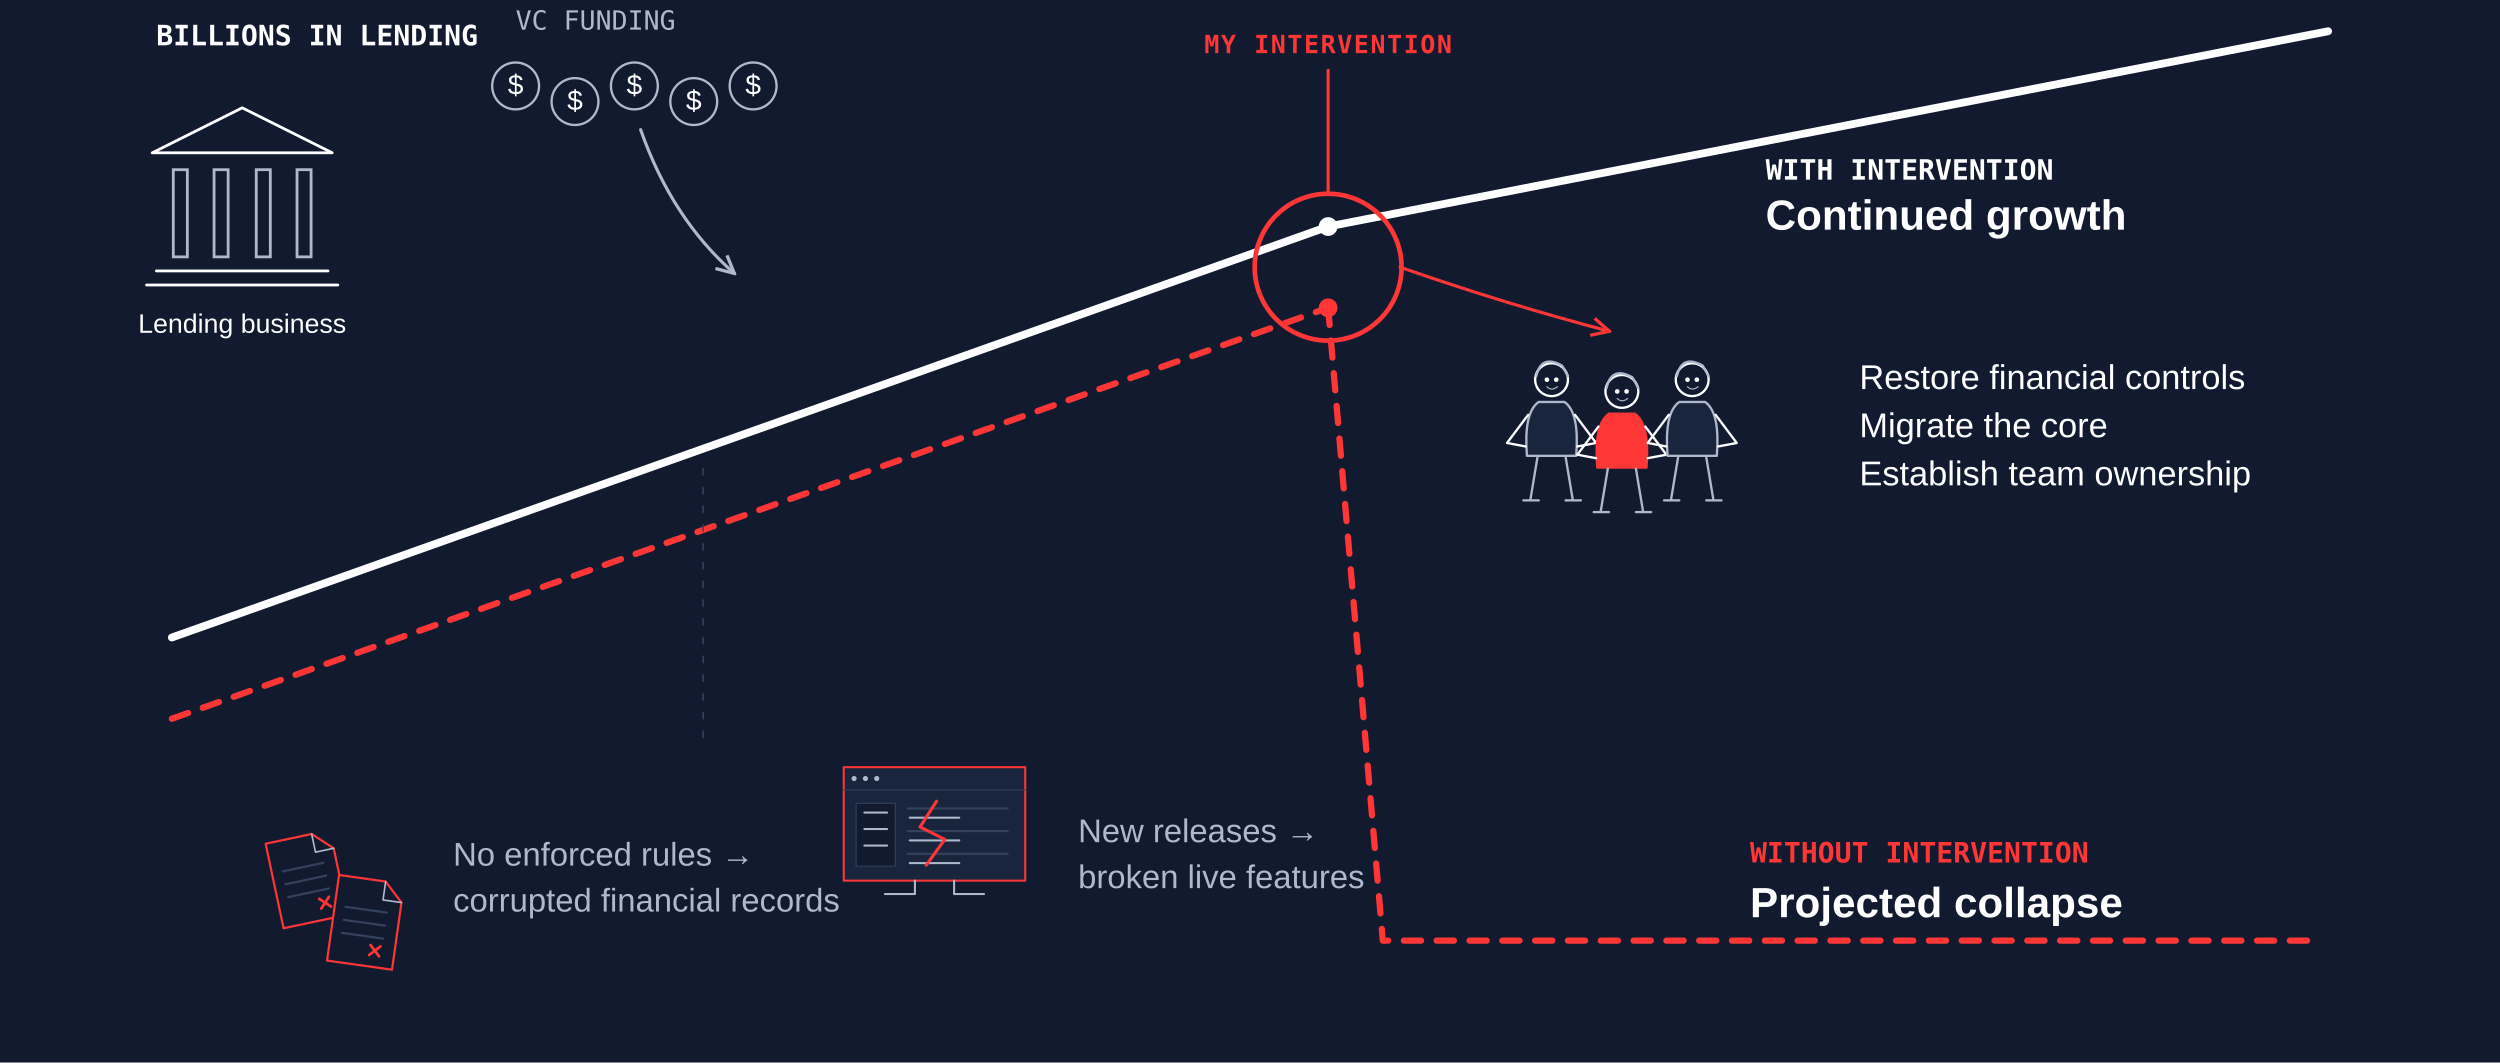
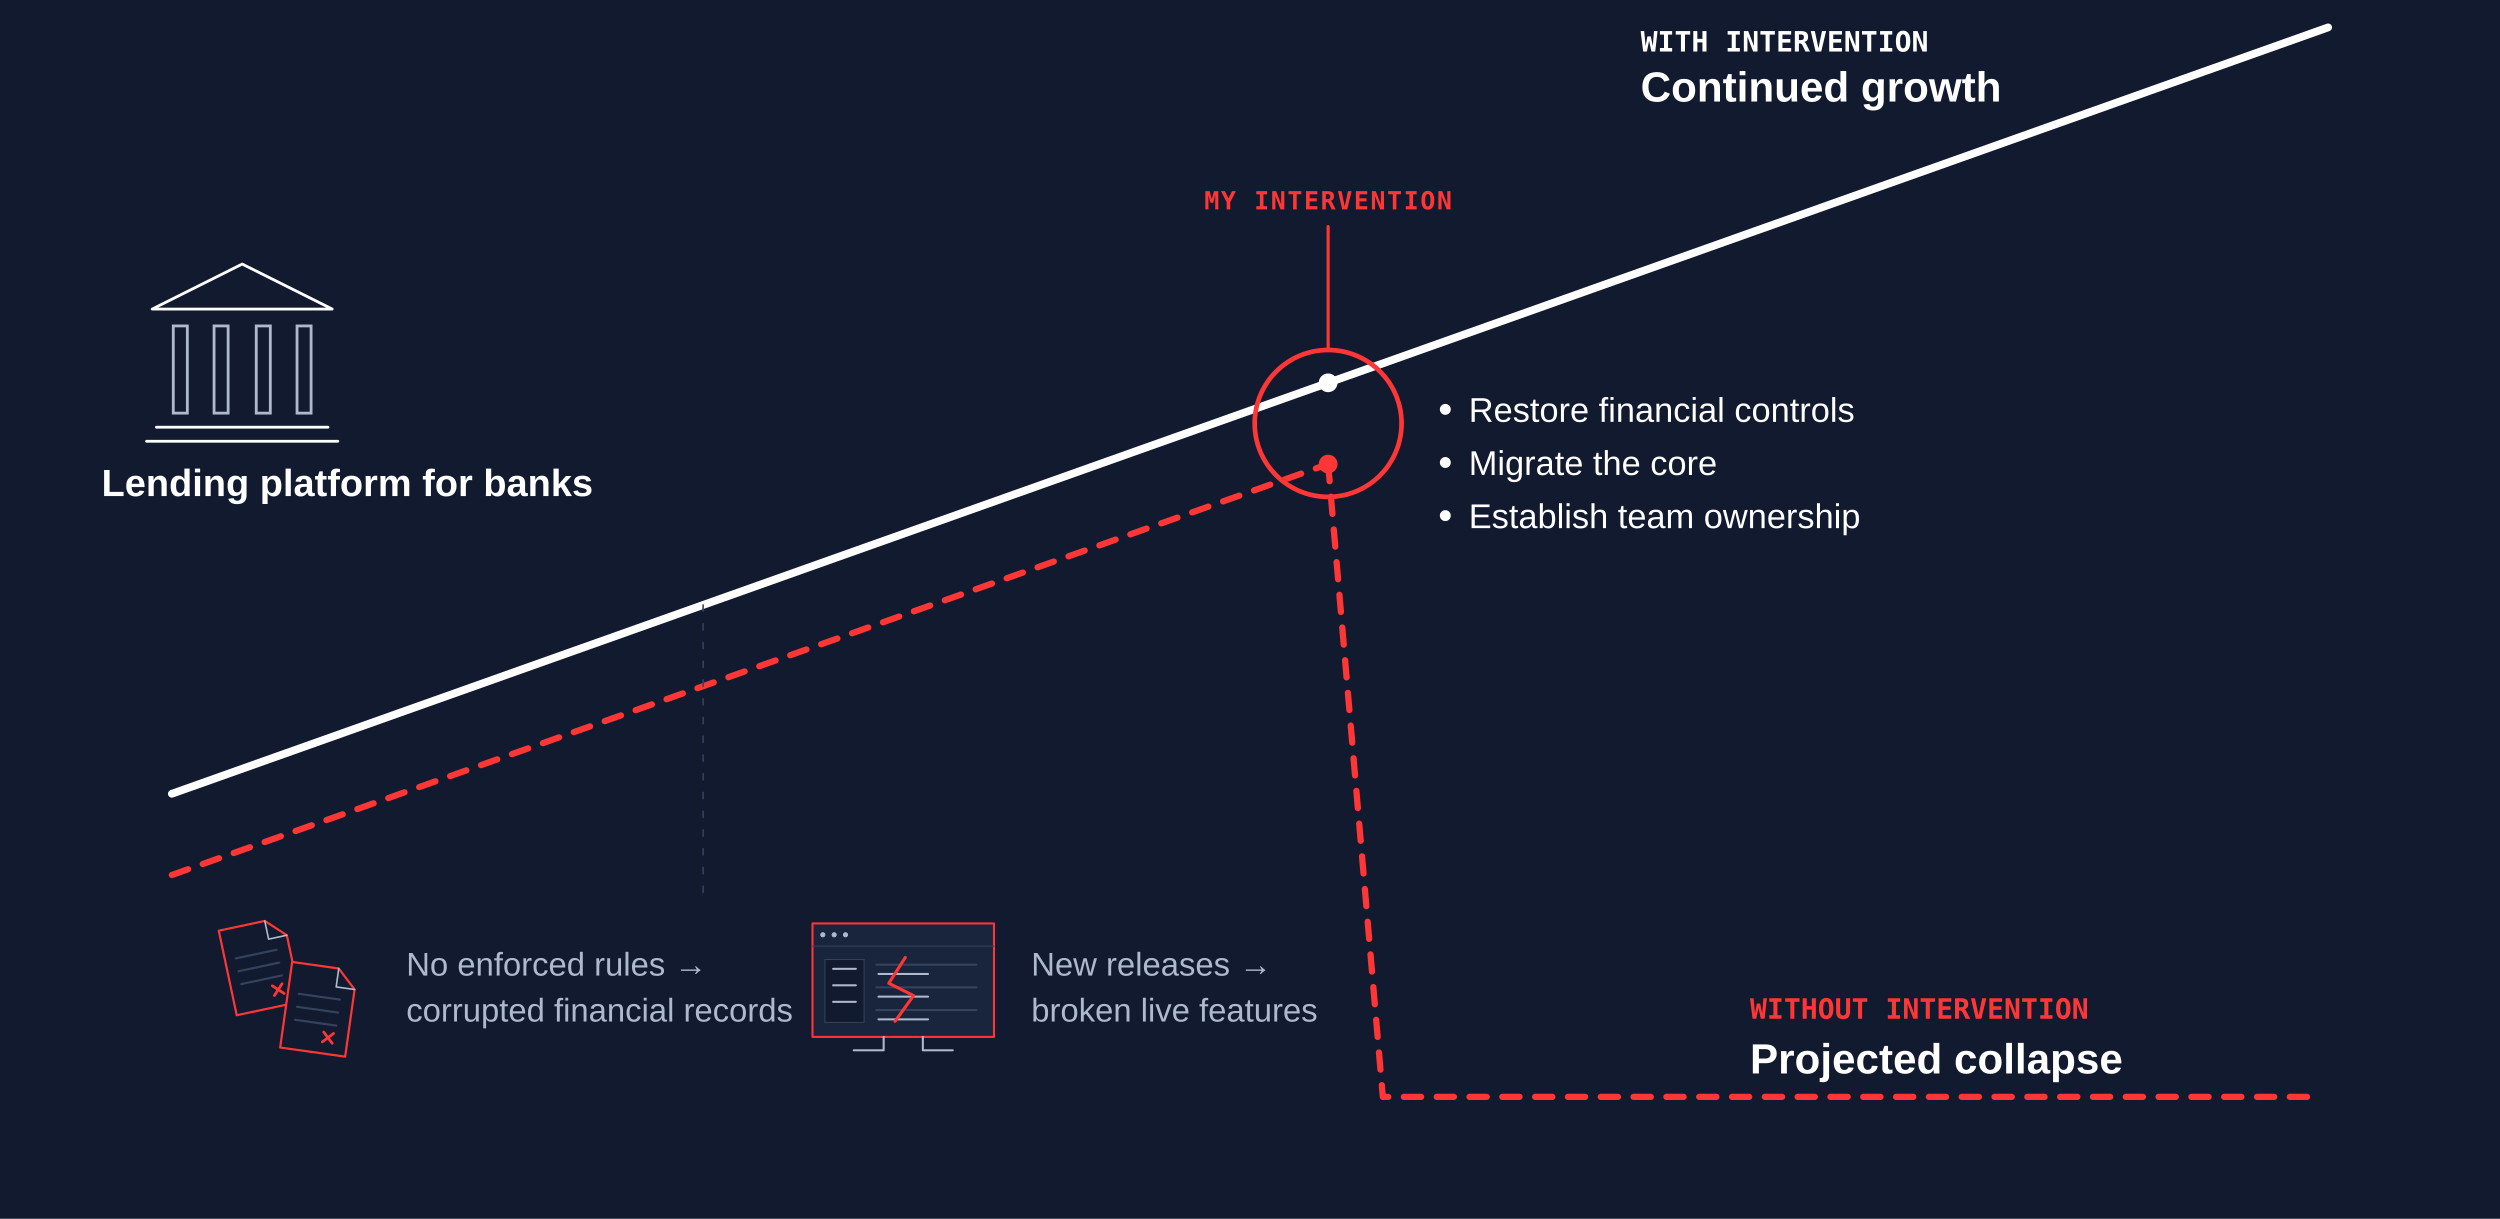
- <svg xmlns="http://www.w3.org/2000/svg" width="1600" height="680" viewBox="0 250 1600 680" overflow="hidden" role="img" aria-labelledby="art-title art-description">
+ <svg xmlns="http://www.w3.org/2000/svg" width="1600" height="780" viewBox="0 150 1600 780" overflow="hidden" role="img" aria-labelledby="art-title art-description">
  <defs>
    <marker id="arrow-ffffff" viewBox="0 0 10 10" refX="9" refY="5" markerWidth="7" markerHeight="7" orient="auto-start-reverse">
      <path d="M1 1 L9 5 L1 9" fill="none" stroke="#ffffff" stroke-width="1.5" />
    </marker>
    <marker id="arrow-aeb9cd" viewBox="0 0 10 10" refX="9" refY="5" markerWidth="7" markerHeight="7" orient="auto-start-reverse">
      <path d="M1 1 L9 5 L1 9" fill="none" stroke="#aeb9cd" stroke-width="1.5" />
    </marker>
    <marker id="arrow-34425d" viewBox="0 0 10 10" refX="9" refY="5" markerWidth="7" markerHeight="7" orient="auto-start-reverse">
      <path d="M1 1 L9 5 L1 9" fill="none" stroke="#34425d" stroke-width="1.5" />
    </marker>
    <marker id="arrow-ff3636" viewBox="0 0 10 10" refX="9" refY="5" markerWidth="7" markerHeight="7" orient="auto-start-reverse">
      <path d="M1 1 L9 5 L1 9" fill="none" stroke="#ff3636" stroke-width="1.5" />
    </marker>
  </defs>
  <rect width="1600" height="1300" fill="#111a2e" />
-   <path d="M64 66 L98 66" fill="none" stroke="#ff3636" stroke-width="4" opacity="1" stroke-linecap="round" stroke-linejoin="round" />
-   <text x="116" y="74" font-family="Arial,Helvetica,sans-serif" font-size="19" font-weight="400" fill="#aeb9cd" text-anchor="start" letter-spacing="2">THE INFLECTION POINT</text>
-   <text x="1536" y="74" font-family="Consolas,monospace" font-size="15" font-weight="400" fill="#aeb9cd" text-anchor="end" letter-spacing="0">CASE 01 / EXPLORATION 01</text>
-   <text x="64" y="148" font-family="Arial,Helvetica,sans-serif" font-size="47" font-weight="700" fill="#ffffff" text-anchor="start" letter-spacing="0">The Inflection Point</text>
-   <text x="64" y="196" font-family="Arial,Helvetica,sans-serif" font-size="25" font-weight="400" fill="#aeb9cd" text-anchor="start" letter-spacing="0">Growth was heading toward a breaking point.</text>
-   <text x="64" y="239" font-family="Arial,Helvetica,sans-serif" font-size="18" font-weight="400" fill="#aeb9cd" text-anchor="start" letter-spacing="0">The business was moving billions through a financial system that could not support its trajectory.</text>
-   <text x="100" y="279" font-family="Consolas,monospace" font-size="18" font-weight="700" fill="#ffffff" text-anchor="start" letter-spacing="0">BILLIONS IN LENDING</text>
  <g transform="translate(155 337) scale(0.9) rotate(0)">
    <path d="M-64 12 L0 -20 L64 12 Z" fill="#111a2e" stroke="#ffffff" stroke-width="2" opacity="1" stroke-linecap="round" stroke-linejoin="round" />
    <rect x="-49" y="24" width="10" height="62" rx="0" fill="none" stroke="#aeb9cd" stroke-width="2" opacity="1" />
    <rect x="-20" y="24" width="10" height="62" rx="0" fill="none" stroke="#aeb9cd" stroke-width="2" opacity="1" />
    <rect x="10" y="24" width="10" height="62" rx="0" fill="none" stroke="#aeb9cd" stroke-width="2" opacity="1" />
    <rect x="39" y="24" width="10" height="62" rx="0" fill="none" stroke="#aeb9cd" stroke-width="2" opacity="1" />
    <path d="M-61 96 H61 M-68 106 H68" fill="none" stroke="#ffffff" stroke-width="2" opacity="1" stroke-linecap="round" stroke-linejoin="round" />
-     <text x="0" y="140" font-family="Arial,Helvetica,sans-serif" font-size="19" font-weight="400" fill="#ffffff" text-anchor="middle" letter-spacing="0">Lending business</text>
+     <text x="-100" y="145" font-family="Arial,Helvetica,sans-serif" font-size="27" font-weight="700" fill="#ffffff" text-anchor="start" letter-spacing="0">Lending platform for banks</text>
  </g>
-   <circle cx="330" cy="305" r="15" stroke="#aeb9cd" stroke-width="1.5" fill="#111a2e" />
-   <text x="330" y="310.4" font-family="Arial,Helvetica,sans-serif" font-size="18.0" font-weight="400" fill="#ffffff" text-anchor="middle" letter-spacing="0">$</text>
-   <circle cx="368" cy="315" r="15" stroke="#aeb9cd" stroke-width="1.5" fill="#111a2e" />
-   <text x="368" y="320.4" font-family="Arial,Helvetica,sans-serif" font-size="18.0" font-weight="400" fill="#ffffff" text-anchor="middle" letter-spacing="0">$</text>
-   <circle cx="406" cy="305" r="15" stroke="#aeb9cd" stroke-width="1.5" fill="#111a2e" />
-   <text x="406" y="310.4" font-family="Arial,Helvetica,sans-serif" font-size="18.0" font-weight="400" fill="#ffffff" text-anchor="middle" letter-spacing="0">$</text>
-   <circle cx="444" cy="315" r="15" stroke="#aeb9cd" stroke-width="1.5" fill="#111a2e" />
-   <text x="444" y="320.4" font-family="Arial,Helvetica,sans-serif" font-size="18.0" font-weight="400" fill="#ffffff" text-anchor="middle" letter-spacing="0">$</text>
-   <circle cx="482" cy="305" r="15" stroke="#aeb9cd" stroke-width="1.5" fill="#111a2e" />
-   <text x="482" y="310.4" font-family="Arial,Helvetica,sans-serif" font-size="18.0" font-weight="400" fill="#ffffff" text-anchor="middle" letter-spacing="0">$</text>
-   <text x="330" y="269" font-family="Consolas,monospace" font-size="17" font-weight="400" fill="#aeb9cd" text-anchor="start" letter-spacing="0">VC FUNDING</text>
-   <path d="M410 333 Q430 390 470 425" fill="none" stroke="#aeb9cd" stroke-width="2" opacity="1" stroke-linecap="round" stroke-linejoin="round" marker-end="url(#arrow-aeb9cd)" />
  <g id="parallel-growth-upper">
    <path d="M110 658 L850 395" fill="none" stroke="#ffffff" stroke-width="5" opacity="1" stroke-linecap="round" stroke-linejoin="round" />
  </g>
  <g id="parallel-growth-lower" transform="translate(0 52)">
    <path d="M110 658 L850 395" fill="none" stroke="#ff3636" stroke-width="4" opacity="1" stroke-linecap="round" stroke-linejoin="round" stroke-dasharray="11 10" />
  </g>
-   <path d="M850 395 L1490 270" fill="none" stroke="#ffffff" stroke-width="5" opacity="1" stroke-linecap="round" stroke-linejoin="round" />
+   <path d="M850 395 L1490 167.541" fill="none" stroke="#ffffff" stroke-width="5" opacity="1" stroke-linecap="round" stroke-linejoin="round" />
  <path d="M850 447 L885 852 H1486" fill="none" stroke="#ff3636" stroke-width="4" opacity="1" stroke-linecap="round" stroke-linejoin="round" stroke-dasharray="11 10" />
  <circle cx="850" cy="421" r="47" stroke="#ff3636" stroke-width="3" fill="none" />
  <circle cx="850" cy="395" r="5" stroke="#ffffff" stroke-width="2" fill="#ffffff" />
  <circle cx="850" cy="447" r="5" stroke="#ff3636" stroke-width="2" fill="#ff3636" />
  <path d="M850 374 L850 295" fill="none" stroke="#ff3636" stroke-width="2" opacity="1" stroke-linecap="round" stroke-linejoin="round" />
  <text x="850" y="284" font-family="Consolas,monospace" font-size="16" font-weight="700" fill="#ff3636" text-anchor="middle" letter-spacing="1">MY INTERVENTION</text>
-   <text x="1130" y="365" font-family="Consolas,monospace" font-size="18" font-weight="700" fill="#ffffff" text-anchor="start" letter-spacing="0">WITH INTERVENTION</text>
-   <text x="1130" y="397" font-family="Arial,Helvetica,sans-serif" font-size="27" font-weight="700" fill="#ffffff" text-anchor="start" letter-spacing="0">Continued growth</text>
+   <text x="1050" y="183" font-family="Consolas,monospace" font-size="18" font-weight="700" fill="#ffffff" text-anchor="start" letter-spacing="0">WITH INTERVENTION</text>
+   <text x="1050" y="215" font-family="Arial,Helvetica,sans-serif" font-size="27" font-weight="700" fill="#ffffff" text-anchor="start" letter-spacing="0">Continued growth</text>
  <text x="1120" y="802" font-family="Consolas,monospace" font-size="18" font-weight="700" fill="#ff3636" text-anchor="start" letter-spacing="0">WITHOUT INTERVENTION</text>
  <text x="1120" y="837" font-family="Arial,Helvetica,sans-serif" font-size="27" font-weight="700" fill="#ffffff" text-anchor="start" letter-spacing="0">Projected collapse</text>
-   <g transform="translate(170 790) scale(0.7) rotate(-12)">
+   <g transform="translate(140 745.65) scale(0.7) rotate(-12)">
    <path d="M0 0 H43 L60 17 V79 H0 Z" fill="#111a2e" stroke="#ff3636" stroke-width="2" opacity="1" stroke-linecap="round" stroke-linejoin="round" />
    <path d="M43 0 v17 h17" fill="none" stroke="#aeb9cd" stroke-width="1.5" opacity="1" stroke-linecap="round" stroke-linejoin="round" />
    <path d="M10 28 L48 28" fill="none" stroke="#34425d" stroke-width="2" opacity="1" stroke-linecap="round" stroke-linejoin="round" />
    <path d="M10 40 L48 40" fill="none" stroke="#34425d" stroke-width="2" opacity="1" stroke-linecap="round" stroke-linejoin="round" />
    <path d="M10 52 L48 52" fill="none" stroke="#34425d" stroke-width="2" opacity="1" stroke-linecap="round" stroke-linejoin="round" />
    <path d="M37.45 59.45 l9.1 9.1 m0 -9.1 l-9.1 9.1" fill="none" stroke="#ff3636" stroke-width="2.5" opacity="1" stroke-linecap="round" stroke-linejoin="round" />
  </g>
-   <g transform="translate(217 810) scale(0.7) rotate(8)">
+   <g transform="translate(187 765.65) scale(0.7) rotate(8)">
    <path d="M0 0 H43 L60 17 V79 H0 Z" fill="#111a2e" stroke="#ff3636" stroke-width="2" opacity="1" stroke-linecap="round" stroke-linejoin="round" />
    <path d="M43 0 v17 h17" fill="none" stroke="#aeb9cd" stroke-width="1.5" opacity="1" stroke-linecap="round" stroke-linejoin="round" />
    <path d="M10 28 L48 28" fill="none" stroke="#34425d" stroke-width="2" opacity="1" stroke-linecap="round" stroke-linejoin="round" />
    <path d="M10 40 L48 40" fill="none" stroke="#34425d" stroke-width="2" opacity="1" stroke-linecap="round" stroke-linejoin="round" />
    <path d="M10 52 L48 52" fill="none" stroke="#34425d" stroke-width="2" opacity="1" stroke-linecap="round" stroke-linejoin="round" />
    <path d="M37.45 59.45 l9.1 9.1 m0 -9.1 l-9.1 9.1" fill="none" stroke="#ff3636" stroke-width="2.5" opacity="1" stroke-linecap="round" stroke-linejoin="round" />
  </g>
-   <text x="290" y="804.0" font-family="Arial,Helvetica,sans-serif" font-size="21" font-weight="400" fill="#aeb9cd" text-anchor="start" letter-spacing="0">No enforced rules →</text>
-   <text x="290" y="833.4" font-family="Arial,Helvetica,sans-serif" font-size="21" font-weight="400" fill="#aeb9cd" text-anchor="start" letter-spacing="0">corrupted financial records</text>
-   <g transform="translate(540 741) scale(0.66) rotate(0)">
+   <text x="260" y="774.39" font-family="Arial,Helvetica,sans-serif" font-size="21" font-weight="400" fill="#aeb9cd" text-anchor="start" letter-spacing="0">No enforced rules →</text>
+   <text x="260" y="803.79" font-family="Arial,Helvetica,sans-serif" font-size="21" font-weight="400" fill="#aeb9cd" text-anchor="start" letter-spacing="0">corrupted financial records</text>
+   <g transform="translate(520 741) scale(0.66) rotate(0)">
    <path d="M0 0 H176 V110 H0 Z" fill="#18253d" stroke="#ff3636" stroke-width="2" opacity="1" stroke-linecap="round" stroke-linejoin="round" />
    <path d="M0 22 L176 22" fill="none" stroke="#34425d" stroke-width="1" opacity="1" stroke-linecap="round" stroke-linejoin="round" />
    <circle cx="10" cy="11" r="2" stroke="#aeb9cd" stroke-width="1" fill="#aeb9cd" />
    <circle cx="21" cy="11" r="2" stroke="#aeb9cd" stroke-width="1" fill="#aeb9cd" />
    <circle cx="32" cy="11" r="2" stroke="#aeb9cd" stroke-width="1" fill="#aeb9cd" />
    <rect x="12" y="35" width="38" height="61" rx="0" fill="#111a2e" stroke="#34425d" stroke-width="1" opacity="1" />
    <path d="M20 44 L42 44" fill="none" stroke="#aeb9cd" stroke-width="2" opacity="1" stroke-linecap="round" stroke-linejoin="round" />
    <path d="M20 60 L42 60" fill="none" stroke="#aeb9cd" stroke-width="2" opacity="1" stroke-linecap="round" stroke-linejoin="round" />
    <path d="M20 76 L42 76" fill="none" stroke="#aeb9cd" stroke-width="2" opacity="1" stroke-linecap="round" stroke-linejoin="round" />
    <path d="M62 40 L159 40" fill="none" stroke="#34425d" stroke-width="2" opacity="1" stroke-linecap="round" stroke-linejoin="round" />
    <path d="M64 49 L112 49" fill="none" stroke="#aeb9cd" stroke-width="2" opacity="1" stroke-linecap="round" stroke-linejoin="round" />
    <path d="M62 62 L159 62" fill="none" stroke="#34425d" stroke-width="2" opacity="1" stroke-linecap="round" stroke-linejoin="round" />
    <path d="M64 71 L112 71" fill="none" stroke="#aeb9cd" stroke-width="2" opacity="1" stroke-linecap="round" stroke-linejoin="round" />
    <path d="M62 84 L159 84" fill="none" stroke="#34425d" stroke-width="2" opacity="1" stroke-linecap="round" stroke-linejoin="round" />
    <path d="M64 93 L112 93" fill="none" stroke="#aeb9cd" stroke-width="2" opacity="1" stroke-linecap="round" stroke-linejoin="round" />
    <path d="M69 110 v13 h-29 m67 -13 v13 h29" fill="none" stroke="#aeb9cd" stroke-width="2" opacity="1" stroke-linecap="round" stroke-linejoin="round" />
    <path d="M90 33 l-16 25 24 12 -18 25" fill="none" stroke="#ff3636" stroke-width="3" opacity="1" stroke-linecap="round" stroke-linejoin="round" />
  </g>
-   <text x="690" y="789.0" font-family="Arial,Helvetica,sans-serif" font-size="21" font-weight="400" fill="#aeb9cd" text-anchor="start" letter-spacing="0">New releases →</text>
-   <text x="690" y="818.4" font-family="Arial,Helvetica,sans-serif" font-size="21" font-weight="400" fill="#aeb9cd" text-anchor="start" letter-spacing="0">broken live features</text>
-   <path d="M450 550 L450 727" fill="none" stroke="#34425d" stroke-width="1" opacity="1" stroke-linecap="round" stroke-linejoin="round" stroke-dasharray="4 8" />
-   <g transform="translate(993.0 493.0) scale(0.75) rotate(0)">
-     <circle cx="0" cy="0" r="14" stroke="#ffffff" stroke-width="2" fill="#111a2e" />
-     <path d="M-13 -3 Q-9 -22 9 -12 L14 -3" fill="none" stroke="#aeb9cd" stroke-width="2" opacity="1" stroke-linecap="round" stroke-linejoin="round" />
-     <circle cx="-4" cy="0" r="1" stroke="#ffffff" stroke-width="2" fill="#ffffff" />
-     <circle cx="4" cy="0" r="1" stroke="#ffffff" stroke-width="2" fill="#ffffff" />
-     <path d="M-4 6 Q0 10 5 6" fill="none" stroke="#aeb9cd" stroke-width="1" opacity="1" stroke-linecap="round" stroke-linejoin="round" />
-     <path d="M-11 19 Q-24 28 -21 65 H21 Q24 28 11 19 Z" fill="#18253d" stroke="#aeb9cd" stroke-width="2" opacity="1" stroke-linecap="round" stroke-linejoin="round" />
-     <path d="M-12 66 l-6 36 M12 66 l6 36 M-24 103 h13 M12 103 h13" fill="none" stroke="#aeb9cd" stroke-width="2" opacity="1" stroke-linecap="round" stroke-linejoin="round" />
-     <path d="M-20 30 l-18 24 16 3 M20 30 l18 24 -16 3" fill="none" stroke="#ffffff" stroke-width="2" opacity="1" stroke-linecap="round" stroke-linejoin="round" />
-   </g>
-   <g transform="translate(1038.0 500.5) scale(0.75) rotate(0)">
-     <circle cx="0" cy="0" r="14" stroke="#ffffff" stroke-width="2" fill="#111a2e" />
-     <path d="M-13 -3 Q-9 -22 9 -12 L14 -3" fill="none" stroke="#aeb9cd" stroke-width="2" opacity="1" stroke-linecap="round" stroke-linejoin="round" />
-     <circle cx="-4" cy="0" r="1" stroke="#ffffff" stroke-width="2" fill="#ffffff" />
-     <circle cx="4" cy="0" r="1" stroke="#ffffff" stroke-width="2" fill="#ffffff" />
-     <path d="M-4 6 Q0 10 5 6" fill="none" stroke="#aeb9cd" stroke-width="1" opacity="1" stroke-linecap="round" stroke-linejoin="round" />
-     <path d="M-11 19 Q-24 28 -21 65 H21 Q24 28 11 19 Z" fill="#ff3636" stroke="#ff3636" stroke-width="2" opacity="1" stroke-linecap="round" stroke-linejoin="round" />
-     <path d="M-12 66 l-6 36 M12 66 l6 36 M-24 103 h13 M12 103 h13" fill="none" stroke="#aeb9cd" stroke-width="2" opacity="1" stroke-linecap="round" stroke-linejoin="round" />
-     <path d="M-20 30 l-18 24 16 3 M20 30 l18 24 -16 3" fill="none" stroke="#ffffff" stroke-width="2" opacity="1" stroke-linecap="round" stroke-linejoin="round" />
-   </g>
-   <g transform="translate(1083.0 493.0) scale(0.75) rotate(0)">
-     <circle cx="0" cy="0" r="14" stroke="#ffffff" stroke-width="2" fill="#111a2e" />
-     <path d="M-13 -3 Q-9 -22 9 -12 L14 -3" fill="none" stroke="#aeb9cd" stroke-width="2" opacity="1" stroke-linecap="round" stroke-linejoin="round" />
-     <circle cx="-4" cy="0" r="1" stroke="#ffffff" stroke-width="2" fill="#ffffff" />
-     <circle cx="4" cy="0" r="1" stroke="#ffffff" stroke-width="2" fill="#ffffff" />
-     <path d="M-4 6 Q0 10 5 6" fill="none" stroke="#aeb9cd" stroke-width="1" opacity="1" stroke-linecap="round" stroke-linejoin="round" />
-     <path d="M-11 19 Q-24 28 -21 65 H21 Q24 28 11 19 Z" fill="#18253d" stroke="#aeb9cd" stroke-width="2" opacity="1" stroke-linecap="round" stroke-linejoin="round" />
-     <path d="M-12 66 l-6 36 M12 66 l6 36 M-24 103 h13 M12 103 h13" fill="none" stroke="#aeb9cd" stroke-width="2" opacity="1" stroke-linecap="round" stroke-linejoin="round" />
-     <path d="M-20 30 l-18 24 16 3 M20 30 l18 24 -16 3" fill="none" stroke="#ffffff" stroke-width="2" opacity="1" stroke-linecap="round" stroke-linejoin="round" />
-   </g>
-   <text x="1190" y="499.0" font-family="Arial,Helvetica,sans-serif" font-size="22" font-weight="400" fill="#ffffff" text-anchor="start" letter-spacing="0">Restore financial controls</text>
-   <text x="1190" y="529.8" font-family="Arial,Helvetica,sans-serif" font-size="22" font-weight="400" fill="#ffffff" text-anchor="start" letter-spacing="0">Migrate the core</text>
-   <text x="1190" y="560.6" font-family="Arial,Helvetica,sans-serif" font-size="22" font-weight="400" fill="#ffffff" text-anchor="start" letter-spacing="0">Establish team ownership</text>
-   <path d="M896 421 Q965 445 1030 462" fill="none" stroke="#ff3636" stroke-width="2" opacity="1" stroke-linecap="round" stroke-linejoin="round" marker-end="url(#arrow-ff3636)" />
+   <text x="660" y="774.39" font-family="Arial,Helvetica,sans-serif" font-size="21" font-weight="400" fill="#aeb9cd" text-anchor="start" letter-spacing="0">New releases →</text>
+   <text x="660" y="803.79" font-family="Arial,Helvetica,sans-serif" font-size="21" font-weight="400" fill="#aeb9cd" text-anchor="start" letter-spacing="0">broken live features</text>
+   <path d="M450 537.162 L450 727" fill="none" stroke="#34425d" stroke-width="1" opacity="1" stroke-linecap="round" stroke-linejoin="round" stroke-dasharray="4 8" />
+   <circle cx="925" cy="412" r="3.5" fill="#ffffff" />
+   <text x="940" y="420" font-family="Arial,Helvetica,sans-serif" font-size="22" font-weight="400" fill="#ffffff" text-anchor="start" letter-spacing="0">Restore financial controls</text>
+   <circle cx="925" cy="446" r="3.5" fill="#ffffff" />
+   <text x="940" y="454" font-family="Arial,Helvetica,sans-serif" font-size="22" font-weight="400" fill="#ffffff" text-anchor="start" letter-spacing="0">Migrate the core</text>
+   <circle cx="925" cy="480" r="3.5" fill="#ffffff" />
+   <text x="940" y="488" font-family="Arial,Helvetica,sans-serif" font-size="22" font-weight="400" fill="#ffffff" text-anchor="start" letter-spacing="0">Establish team ownership</text>
  <path d="M64 970 L1536 970" fill="none" stroke="#34425d" stroke-width="1" opacity="1" stroke-linecap="round" stroke-linejoin="round" />
-   <text x="64" y="1015.0" font-family="Arial,Helvetica,sans-serif" font-size="21" font-weight="400" fill="#aeb9cd" text-anchor="start" letter-spacing="0">The business was moving billions through a financial system that could not support its trajectory. VC funding kept it running</text>
-   <text x="64" y="1044.4" font-family="Arial,Helvetica,sans-serif" font-size="21" font-weight="400" fill="#aeb9cd" text-anchor="start" letter-spacing="0">while corrupted records accumulated and each new feature release broke functionality already in production. I helped plan the</text>
+   <text x="64" y="1015.0" font-family="Arial,Helvetica,sans-serif" font-size="21" font-weight="400" fill="#aeb9cd" text-anchor="start" letter-spacing="0">A lending platform used by major banks, moving US$ Billions in transaction annually</text>
+   <text x="64" y="1044.4" font-family="Arial,Helvetica,sans-serif" font-size="21" font-weight="400" fill="#aeb9cd" text-anchor="start" letter-spacing="0">while accumulating corrupted financial records.</text>
  <text x="64" y="1073.8" font-family="Arial,Helvetica,sans-serif" font-size="21" font-weight="400" fill="#aeb9cd" text-anchor="start" letter-spacing="0">core migration, restore financial controls, and build the product and tech team to own the system.</text>
  <path d="M72.4 1193 l4.2 4.9 9.8 -12.6" fill="none" stroke="#ffffff" stroke-width="2.5" opacity="1" stroke-linecap="round" stroke-linejoin="round" />
  <text x="101" y="1200" font-family="Arial,Helvetica,sans-serif" font-size="25" font-weight="700" fill="#ffffff" text-anchor="start" letter-spacing="0">Restore financial controls · Migrate the core · Establish team ownership</text>
  <path d="M64 1253 L1536 1253" fill="none" stroke="#34425d" stroke-width="1" opacity="1" stroke-linecap="round" stroke-linejoin="round" />
  <text x="64" y="1280" font-family="Consolas,monospace" font-size="12" font-weight="400" fill="#aeb9cd" text-anchor="start" letter-spacing="0">NARRATIVE EXPLORATION / ILLUSTRATIVE, NOT MEASURED</text>
  <text x="1536" y="1280" font-family="Consolas,monospace" font-size="14" font-weight="400" fill="#aeb9cd" text-anchor="end" letter-spacing="2">ADJUTANT</text>
</svg>
